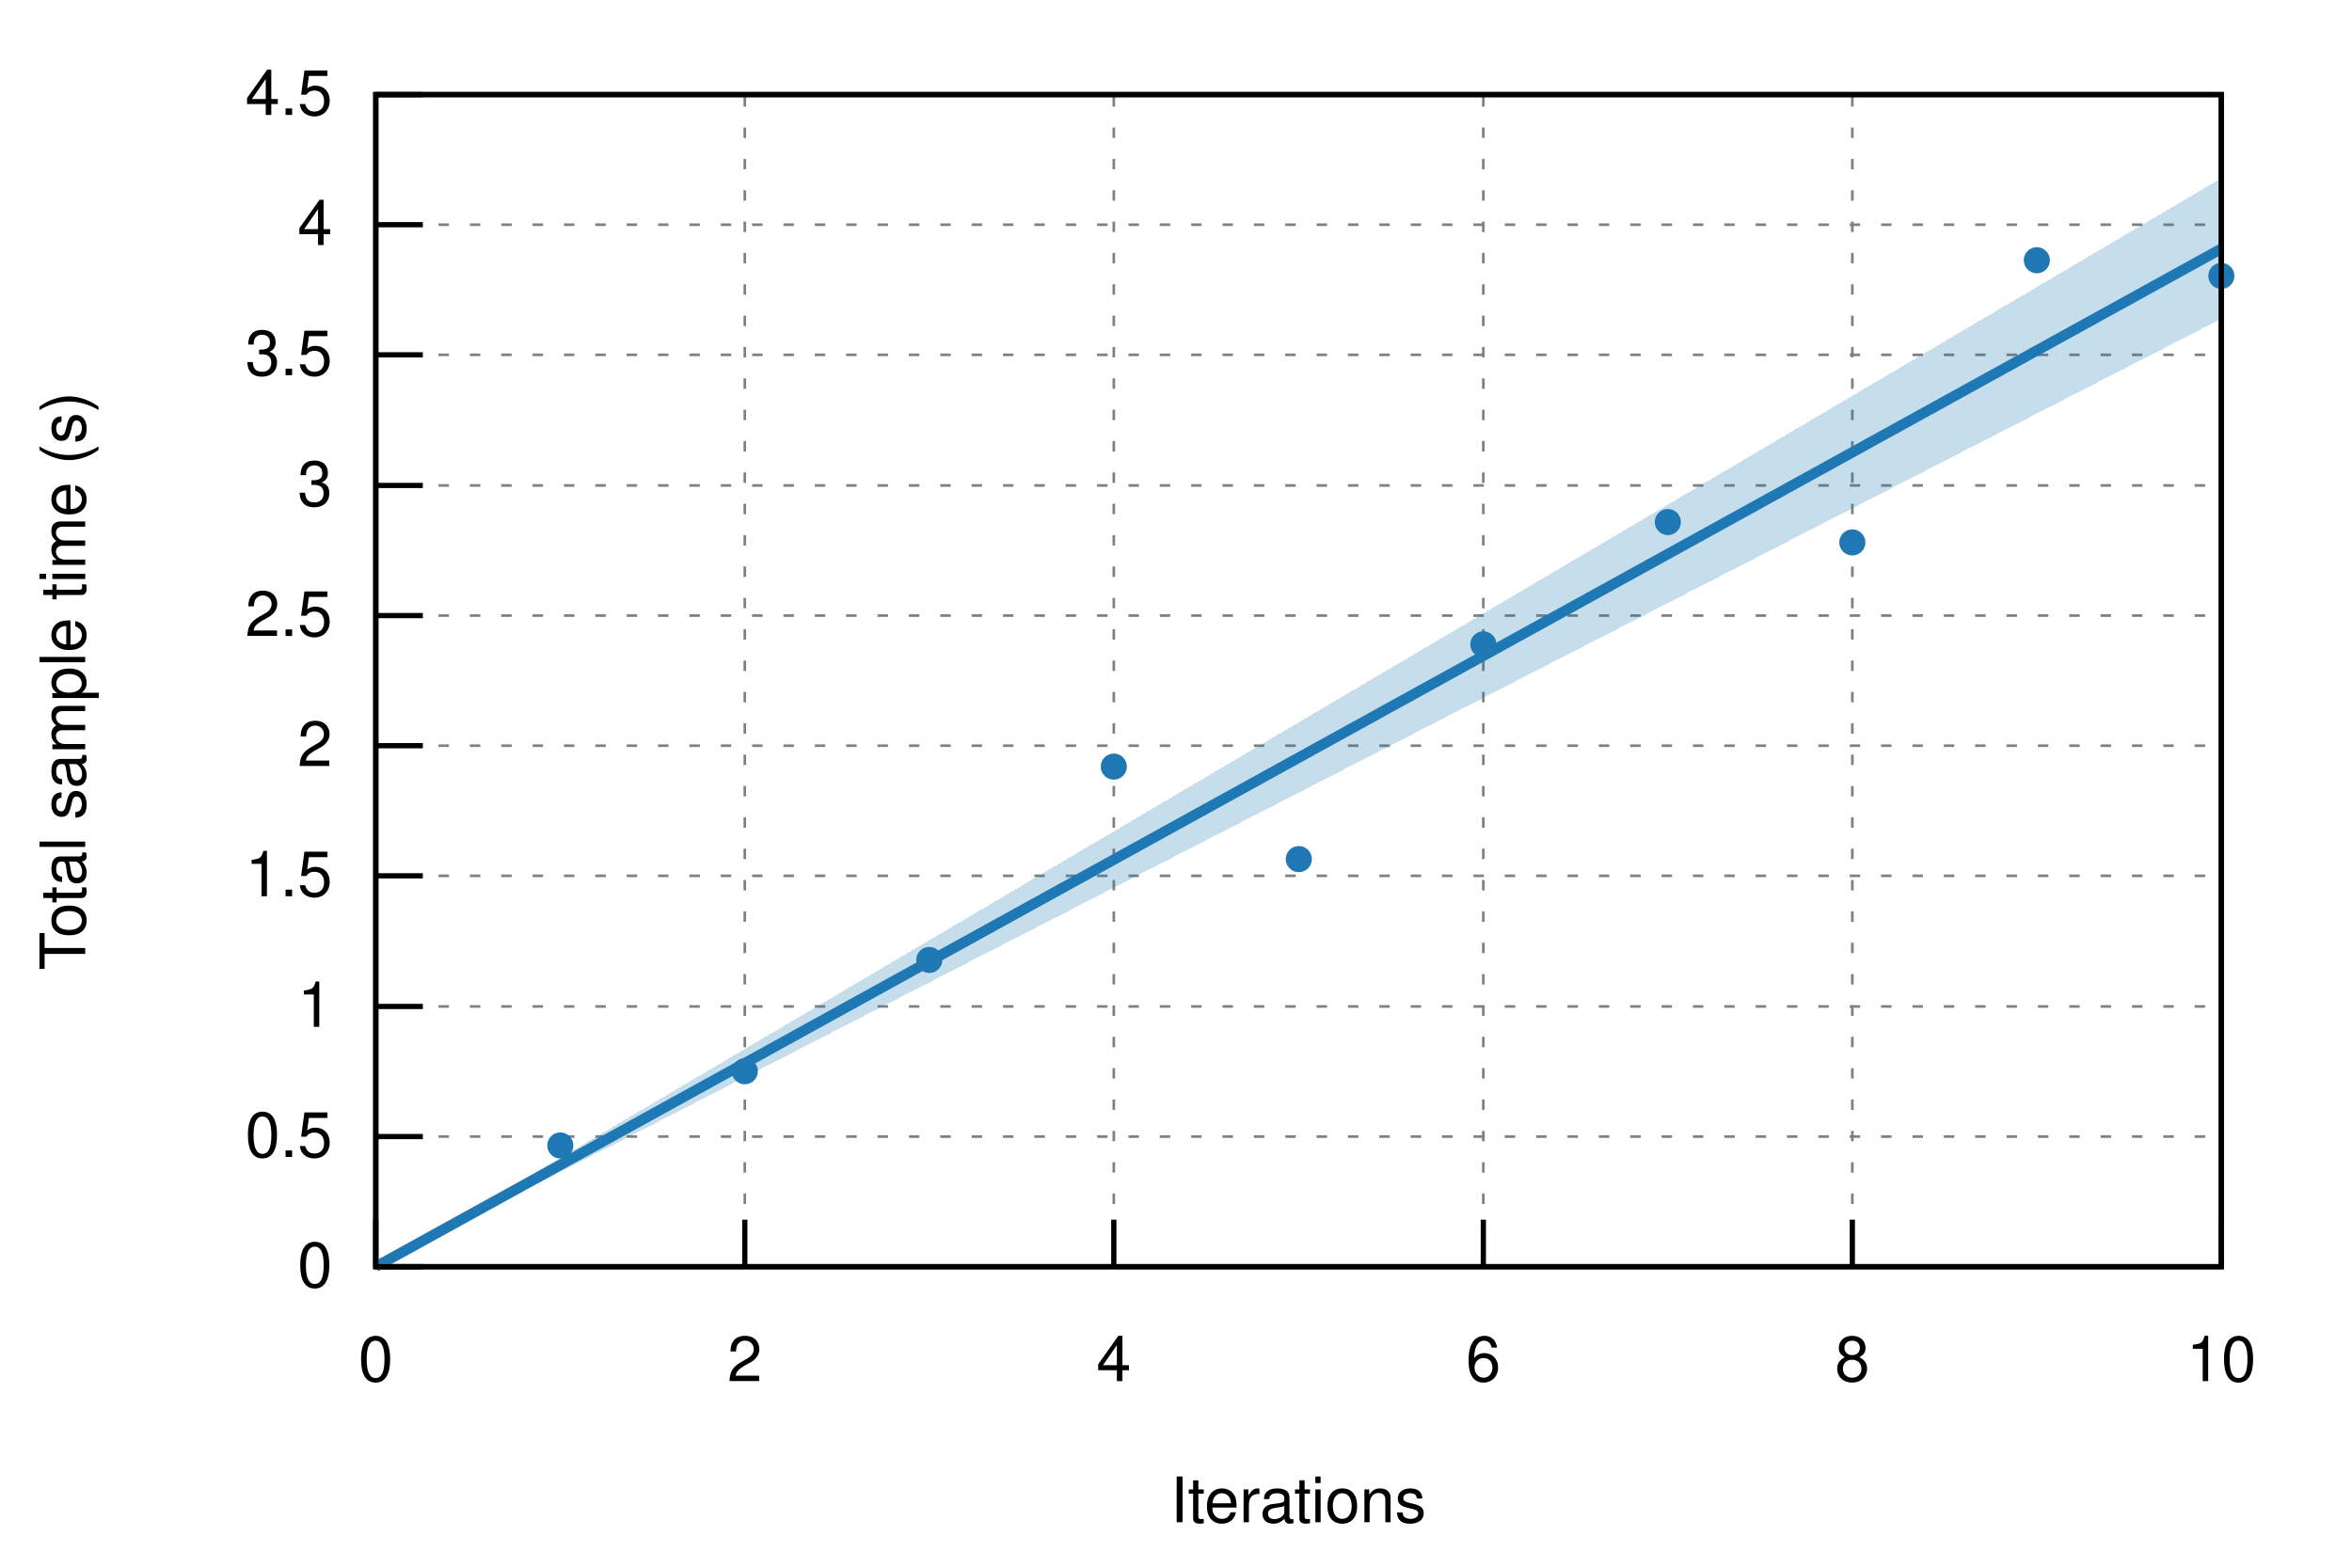
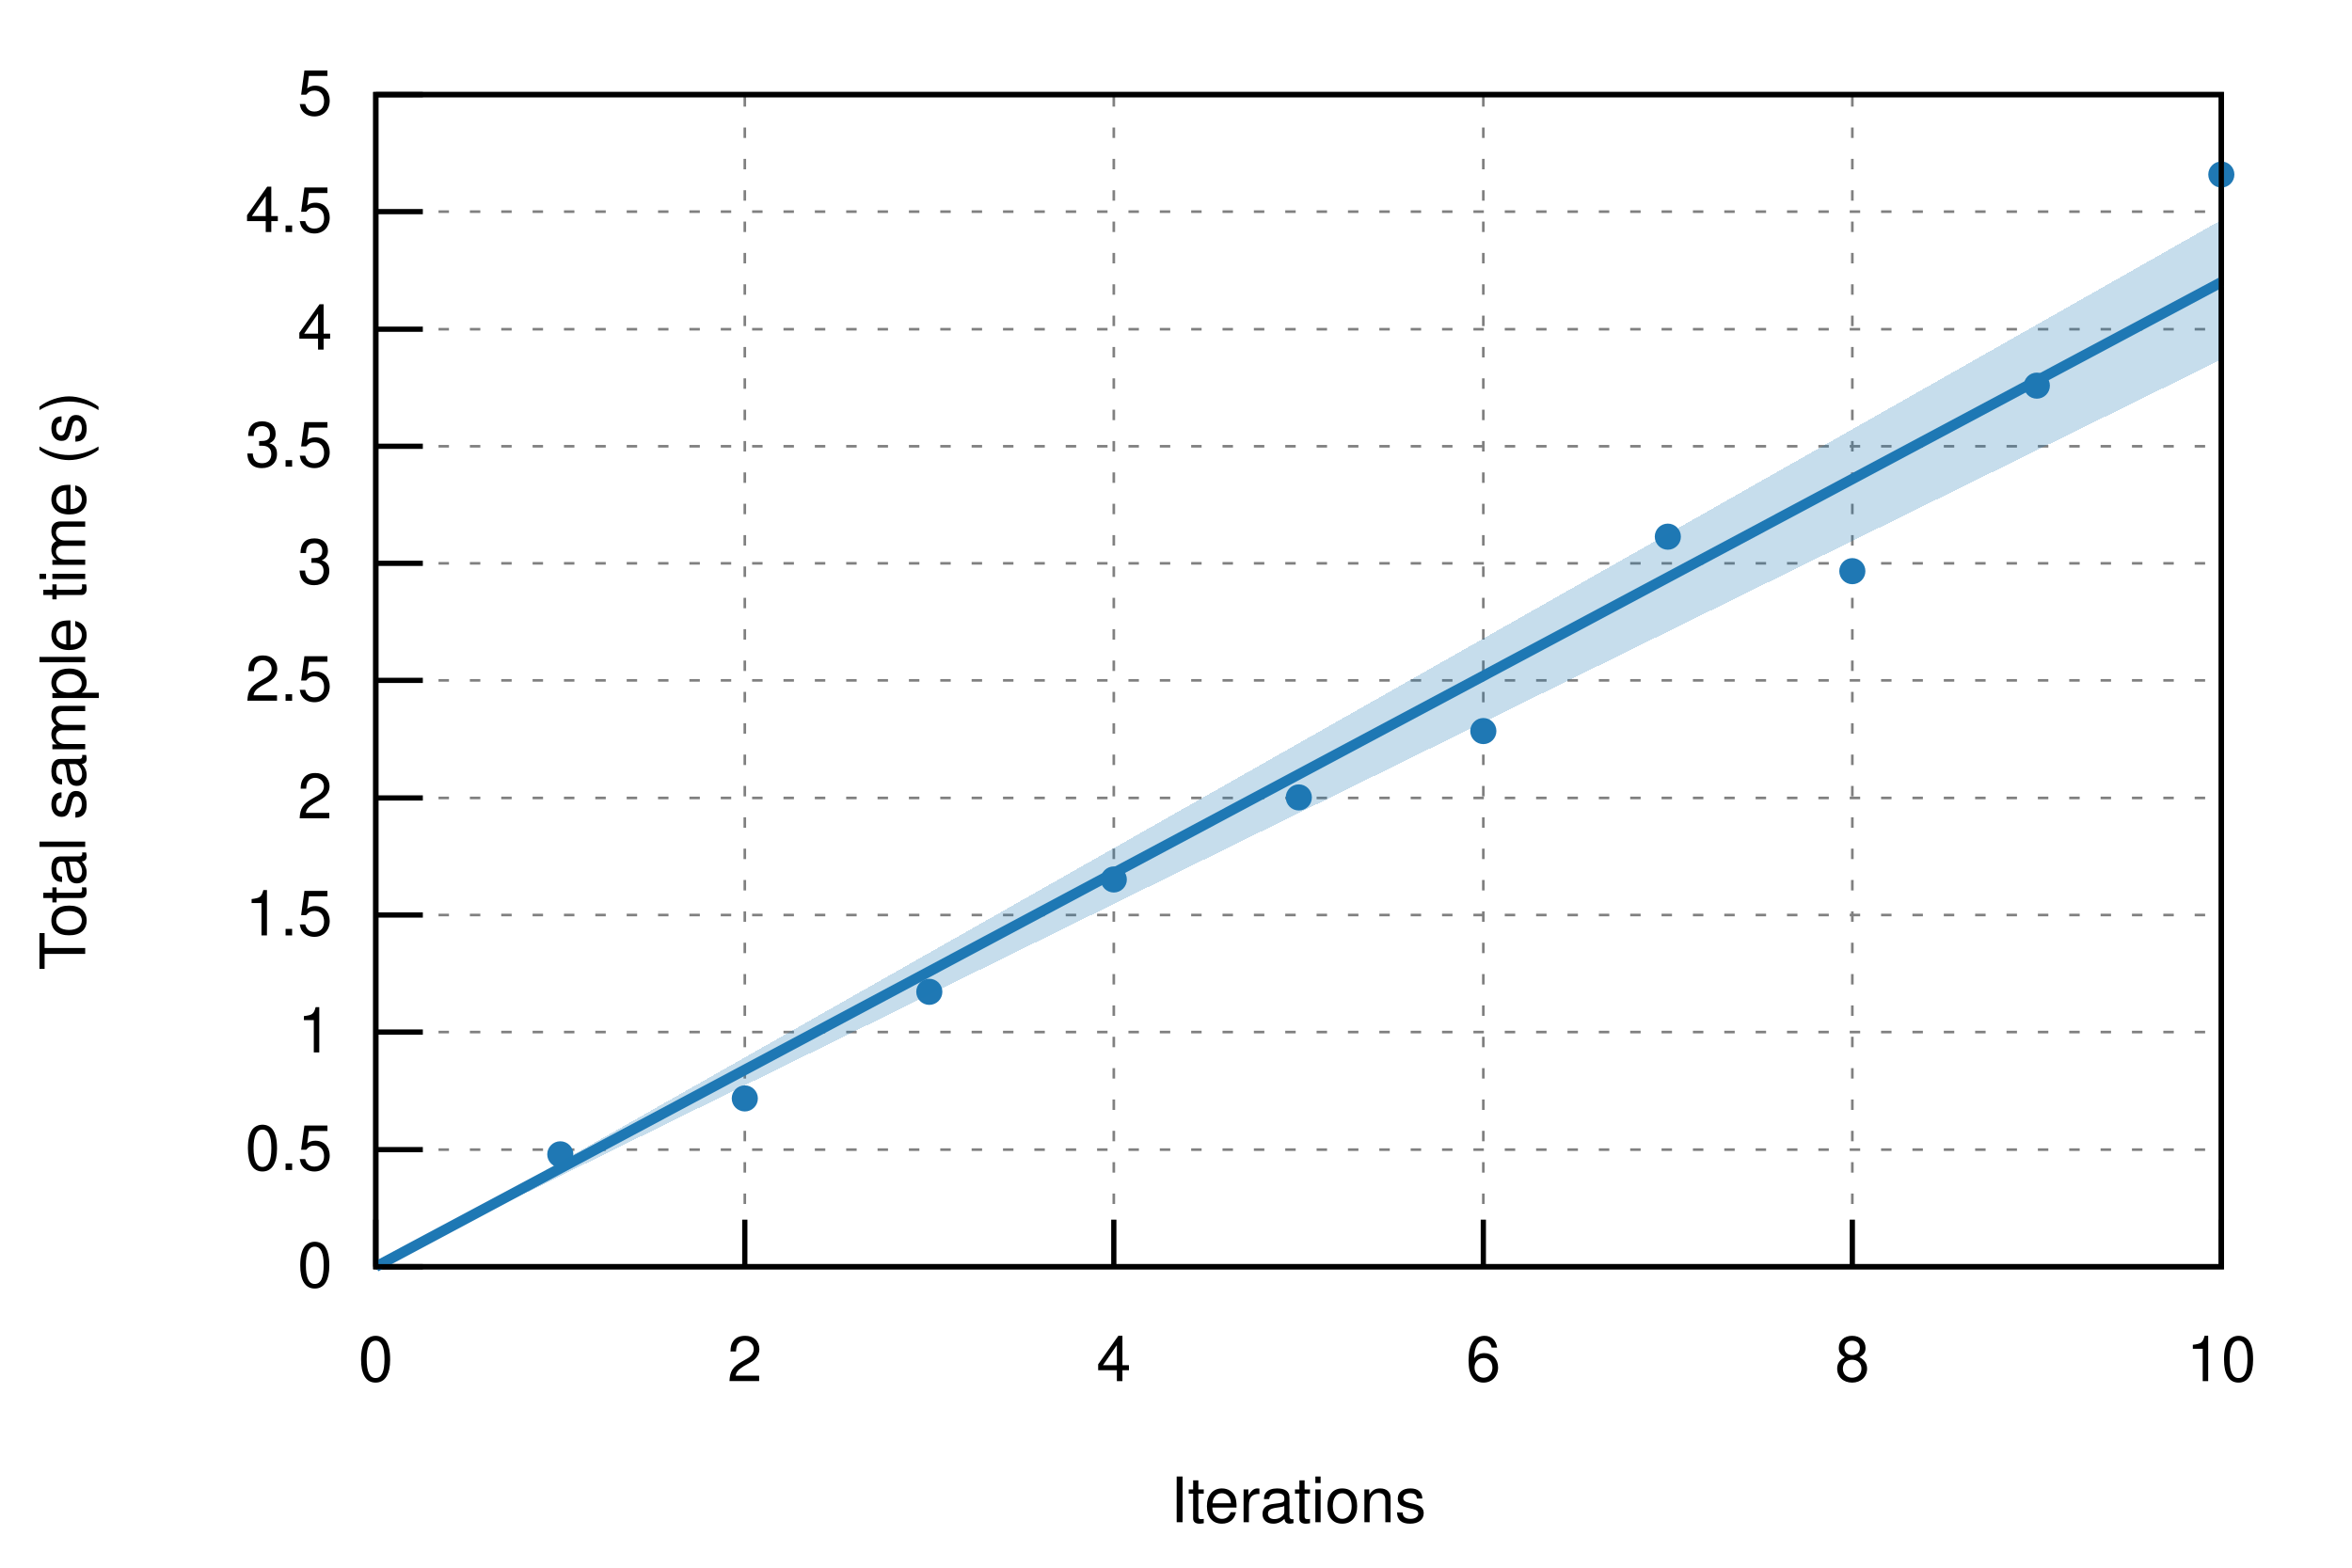
<svg xmlns="http://www.w3.org/2000/svg" xmlns:xlink="http://www.w3.org/1999/xlink" viewBox="0 0 450 300">
  <g id="gnuplot_canvas">
    <rect x="0" y="0" width="450" height="300" fill="none" />
    <defs>
      <circle id="gpDot" r="0.5" stroke-width="0.5" stroke="currentColor" />
      <path id="gpPt0" stroke-width="0.222" stroke="currentColor" d="M-1,0 h2 M0,-1 v2" />
      <path id="gpPt1" stroke-width="0.222" stroke="currentColor" d="M-1,-1 L1,1 M1,-1 L-1,1" />
      <path id="gpPt2" stroke-width="0.222" stroke="currentColor" d="M-1,0 L1,0 M0,-1 L0,1 M-1,-1 L1,1 M-1,1 L1,-1" />
      <rect id="gpPt3" stroke-width="0.222" stroke="currentColor" x="-1" y="-1" width="2" height="2" />
      <rect id="gpPt4" stroke-width="0.222" stroke="currentColor" fill="currentColor" x="-1" y="-1" width="2" height="2" />
      <circle id="gpPt5" stroke-width="0.222" stroke="currentColor" cx="0" cy="0" r="1" />
      <use xlink:href="#gpPt5" id="gpPt6" fill="currentColor" stroke="none" />
      <path id="gpPt7" stroke-width="0.222" stroke="currentColor" d="M0,-1.33 L-1.33,0.67 L1.33,0.67 z" />
      <use xlink:href="#gpPt7" id="gpPt8" fill="currentColor" stroke="none" />
      <use xlink:href="#gpPt7" id="gpPt9" stroke="currentColor" transform="rotate(180)" />
      <use xlink:href="#gpPt9" id="gpPt10" fill="currentColor" stroke="none" />
      <use xlink:href="#gpPt3" id="gpPt11" stroke="currentColor" transform="rotate(45)" />
      <use xlink:href="#gpPt11" id="gpPt12" fill="currentColor" stroke="none" />
      <path id="gpPt13" stroke-width="0.222" stroke="currentColor" d="M0,1.330 L1.265,0.411 L0.782,-1.067 L-0.782,-1.076 L-1.265,0.411 z" />
      <use xlink:href="#gpPt13" id="gpPt14" fill="currentColor" stroke="none" />
      <filter id="textbox" filterUnits="objectBoundingBox" x="0" y="0" height="1" width="1">
        <feFlood flood-color="white" flood-opacity="1" result="bgnd" />
        <feComposite in="SourceGraphic" in2="bgnd" operator="atop" />
      </filter>
      <filter id="greybox" filterUnits="objectBoundingBox" x="0" y="0" height="1" width="1">
        <feFlood flood-color="lightgrey" flood-opacity="1" result="grey" />
        <feComposite in="SourceGraphic" in2="grey" operator="atop" />
      </filter>
    </defs>
    <g fill="none" color="white" stroke="currentColor" stroke-width="1.00" stroke-linecap="butt" stroke-linejoin="miter">
</g>
    <g fill="none" color="black" stroke="currentColor" stroke-width="1.00" stroke-linecap="butt" stroke-linejoin="miter">
</g>
    <g fill="none" color="black" stroke="black" stroke-width="0.50" stroke-linecap="butt" stroke-linejoin="miter">
</g>
    <g fill="none" color="gray" stroke="currentColor" stroke-width="0.50" stroke-linecap="butt" stroke-linejoin="miter">
      <path stroke="gray" stroke-dasharray="2,4" class="gridline" d="M71.9,242.4 L425.0,242.4  " />
    </g>
    <g fill="none" color="gray" stroke="gray" stroke-width="1.00" stroke-linecap="butt" stroke-linejoin="miter">
</g>
    <g fill="none" color="black" stroke="currentColor" stroke-width="1.00" stroke-linecap="butt" stroke-linejoin="miter">
      <path stroke="black" d="M71.9,242.4 L80.9,242.4  " />
      <g transform="translate(63.6,246.3)" stroke="none" fill="black" font-family="Helvetica" font-size="12.00" text-anchor="end">
        <text>
          <tspan font-family="Helvetica"> 0</tspan>
        </text>
      </g>
    </g>
    <g fill="none" color="black" stroke="currentColor" stroke-width="1.00" stroke-linecap="butt" stroke-linejoin="miter">
</g>
    <g fill="none" color="black" stroke="black" stroke-width="0.50" stroke-linecap="butt" stroke-linejoin="miter">
</g>
    <g fill="none" color="gray" stroke="currentColor" stroke-width="0.50" stroke-linecap="butt" stroke-linejoin="miter">
-       <path stroke="gray" stroke-dasharray="2,4" class="gridline" d="M71.9,217.5 L425.0,217.5  " />
-     </g>
-     <g fill="none" color="gray" stroke="gray" stroke-width="1.00" stroke-linecap="butt" stroke-linejoin="miter">
- </g>
-     <g fill="none" color="black" stroke="currentColor" stroke-width="1.00" stroke-linecap="butt" stroke-linejoin="miter">
-       <path stroke="black" d="M71.9,217.5 L80.9,217.5  " />
-       <g transform="translate(63.6,221.4)" stroke="none" fill="black" font-family="Helvetica" font-size="12.00" text-anchor="end">
+       <path stroke="gray" stroke-dasharray="2,4" class="gridline" d="M71.9,220.0 L425.0,220.0  " />
+     </g>
+     <g fill="none" color="gray" stroke="gray" stroke-width="1.00" stroke-linecap="butt" stroke-linejoin="miter">
+ </g>
+     <g fill="none" color="black" stroke="currentColor" stroke-width="1.00" stroke-linecap="butt" stroke-linejoin="miter">
+       <path stroke="black" d="M71.9,220.0 L80.9,220.0  " />
+       <g transform="translate(63.6,223.9)" stroke="none" fill="black" font-family="Helvetica" font-size="12.00" text-anchor="end">
        <text>
          <tspan font-family="Helvetica"> 0.5</tspan>
        </text>
      </g>
    </g>
    <g fill="none" color="black" stroke="currentColor" stroke-width="1.00" stroke-linecap="butt" stroke-linejoin="miter">
</g>
    <g fill="none" color="black" stroke="black" stroke-width="0.50" stroke-linecap="butt" stroke-linejoin="miter">
</g>
    <g fill="none" color="gray" stroke="currentColor" stroke-width="0.50" stroke-linecap="butt" stroke-linejoin="miter">
-       <path stroke="gray" stroke-dasharray="2,4" class="gridline" d="M71.9,192.6 L425.0,192.6  " />
-     </g>
-     <g fill="none" color="gray" stroke="gray" stroke-width="1.00" stroke-linecap="butt" stroke-linejoin="miter">
- </g>
-     <g fill="none" color="black" stroke="currentColor" stroke-width="1.00" stroke-linecap="butt" stroke-linejoin="miter">
-       <path stroke="black" d="M71.9,192.6 L80.9,192.6  " />
-       <g transform="translate(63.6,196.5)" stroke="none" fill="black" font-family="Helvetica" font-size="12.00" text-anchor="end">
+       <path stroke="gray" stroke-dasharray="2,4" class="gridline" d="M71.9,197.5 L425.0,197.5  " />
+     </g>
+     <g fill="none" color="gray" stroke="gray" stroke-width="1.00" stroke-linecap="butt" stroke-linejoin="miter">
+ </g>
+     <g fill="none" color="black" stroke="currentColor" stroke-width="1.00" stroke-linecap="butt" stroke-linejoin="miter">
+       <path stroke="black" d="M71.9,197.5 L80.9,197.5  " />
+       <g transform="translate(63.6,201.4)" stroke="none" fill="black" font-family="Helvetica" font-size="12.00" text-anchor="end">
        <text>
          <tspan font-family="Helvetica"> 1</tspan>
        </text>
      </g>
    </g>
    <g fill="none" color="black" stroke="currentColor" stroke-width="1.00" stroke-linecap="butt" stroke-linejoin="miter">
</g>
    <g fill="none" color="black" stroke="black" stroke-width="0.50" stroke-linecap="butt" stroke-linejoin="miter">
</g>
    <g fill="none" color="gray" stroke="currentColor" stroke-width="0.50" stroke-linecap="butt" stroke-linejoin="miter">
-       <path stroke="gray" stroke-dasharray="2,4" class="gridline" d="M71.9,167.6 L425.0,167.6  " />
-     </g>
-     <g fill="none" color="gray" stroke="gray" stroke-width="1.00" stroke-linecap="butt" stroke-linejoin="miter">
- </g>
-     <g fill="none" color="black" stroke="currentColor" stroke-width="1.00" stroke-linecap="butt" stroke-linejoin="miter">
-       <path stroke="black" d="M71.9,167.6 L80.9,167.6  " />
-       <g transform="translate(63.6,171.5)" stroke="none" fill="black" font-family="Helvetica" font-size="12.00" text-anchor="end">
+       <path stroke="gray" stroke-dasharray="2,4" class="gridline" d="M71.9,175.1 L425.0,175.1  " />
+     </g>
+     <g fill="none" color="gray" stroke="gray" stroke-width="1.00" stroke-linecap="butt" stroke-linejoin="miter">
+ </g>
+     <g fill="none" color="black" stroke="currentColor" stroke-width="1.00" stroke-linecap="butt" stroke-linejoin="miter">
+       <path stroke="black" d="M71.9,175.1 L80.9,175.1  " />
+       <g transform="translate(63.6,179.0)" stroke="none" fill="black" font-family="Helvetica" font-size="12.00" text-anchor="end">
        <text>
          <tspan font-family="Helvetica"> 1.5</tspan>
        </text>
      </g>
    </g>
    <g fill="none" color="black" stroke="currentColor" stroke-width="1.00" stroke-linecap="butt" stroke-linejoin="miter">
</g>
    <g fill="none" color="black" stroke="black" stroke-width="0.50" stroke-linecap="butt" stroke-linejoin="miter">
</g>
    <g fill="none" color="gray" stroke="currentColor" stroke-width="0.50" stroke-linecap="butt" stroke-linejoin="miter">
-       <path stroke="gray" stroke-dasharray="2,4" class="gridline" d="M71.9,142.7 L425.0,142.7  " />
-     </g>
-     <g fill="none" color="gray" stroke="gray" stroke-width="1.00" stroke-linecap="butt" stroke-linejoin="miter">
- </g>
-     <g fill="none" color="black" stroke="currentColor" stroke-width="1.00" stroke-linecap="butt" stroke-linejoin="miter">
-       <path stroke="black" d="M71.9,142.7 L80.9,142.7  " />
-       <g transform="translate(63.6,146.6)" stroke="none" fill="black" font-family="Helvetica" font-size="12.00" text-anchor="end">
+       <path stroke="gray" stroke-dasharray="2,4" class="gridline" d="M71.9,152.7 L425.0,152.7  " />
+     </g>
+     <g fill="none" color="gray" stroke="gray" stroke-width="1.00" stroke-linecap="butt" stroke-linejoin="miter">
+ </g>
+     <g fill="none" color="black" stroke="currentColor" stroke-width="1.00" stroke-linecap="butt" stroke-linejoin="miter">
+       <path stroke="black" d="M71.9,152.7 L80.9,152.7  " />
+       <g transform="translate(63.6,156.6)" stroke="none" fill="black" font-family="Helvetica" font-size="12.00" text-anchor="end">
        <text>
          <tspan font-family="Helvetica"> 2</tspan>
        </text>
      </g>
    </g>
    <g fill="none" color="black" stroke="currentColor" stroke-width="1.00" stroke-linecap="butt" stroke-linejoin="miter">
</g>
    <g fill="none" color="black" stroke="black" stroke-width="0.50" stroke-linecap="butt" stroke-linejoin="miter">
</g>
    <g fill="none" color="gray" stroke="currentColor" stroke-width="0.50" stroke-linecap="butt" stroke-linejoin="miter">
-       <path stroke="gray" stroke-dasharray="2,4" class="gridline" d="M71.9,117.8 L425.0,117.8  " />
-     </g>
-     <g fill="none" color="gray" stroke="gray" stroke-width="1.00" stroke-linecap="butt" stroke-linejoin="miter">
- </g>
-     <g fill="none" color="black" stroke="currentColor" stroke-width="1.00" stroke-linecap="butt" stroke-linejoin="miter">
-       <path stroke="black" d="M71.9,117.8 L80.9,117.8  " />
-       <g transform="translate(63.6,121.7)" stroke="none" fill="black" font-family="Helvetica" font-size="12.00" text-anchor="end">
+       <path stroke="gray" stroke-dasharray="2,4" class="gridline" d="M71.9,130.2 L425.0,130.2  " />
+     </g>
+     <g fill="none" color="gray" stroke="gray" stroke-width="1.00" stroke-linecap="butt" stroke-linejoin="miter">
+ </g>
+     <g fill="none" color="black" stroke="currentColor" stroke-width="1.00" stroke-linecap="butt" stroke-linejoin="miter">
+       <path stroke="black" d="M71.9,130.2 L80.9,130.2  " />
+       <g transform="translate(63.6,134.1)" stroke="none" fill="black" font-family="Helvetica" font-size="12.00" text-anchor="end">
        <text>
          <tspan font-family="Helvetica"> 2.5</tspan>
        </text>
      </g>
    </g>
    <g fill="none" color="black" stroke="currentColor" stroke-width="1.00" stroke-linecap="butt" stroke-linejoin="miter">
</g>
    <g fill="none" color="black" stroke="black" stroke-width="0.50" stroke-linecap="butt" stroke-linejoin="miter">
</g>
    <g fill="none" color="gray" stroke="currentColor" stroke-width="0.50" stroke-linecap="butt" stroke-linejoin="miter">
-       <path stroke="gray" stroke-dasharray="2,4" class="gridline" d="M71.9,92.9 L425.0,92.9  " />
-     </g>
-     <g fill="none" color="gray" stroke="gray" stroke-width="1.00" stroke-linecap="butt" stroke-linejoin="miter">
- </g>
-     <g fill="none" color="black" stroke="currentColor" stroke-width="1.00" stroke-linecap="butt" stroke-linejoin="miter">
-       <path stroke="black" d="M71.9,92.9 L80.9,92.9  " />
-       <g transform="translate(63.6,96.8)" stroke="none" fill="black" font-family="Helvetica" font-size="12.00" text-anchor="end">
+       <path stroke="gray" stroke-dasharray="2,4" class="gridline" d="M71.9,107.8 L425.0,107.8  " />
+     </g>
+     <g fill="none" color="gray" stroke="gray" stroke-width="1.00" stroke-linecap="butt" stroke-linejoin="miter">
+ </g>
+     <g fill="none" color="black" stroke="currentColor" stroke-width="1.00" stroke-linecap="butt" stroke-linejoin="miter">
+       <path stroke="black" d="M71.9,107.8 L80.9,107.8  " />
+       <g transform="translate(63.6,111.7)" stroke="none" fill="black" font-family="Helvetica" font-size="12.00" text-anchor="end">
        <text>
          <tspan font-family="Helvetica"> 3</tspan>
        </text>
      </g>
    </g>
    <g fill="none" color="black" stroke="currentColor" stroke-width="1.00" stroke-linecap="butt" stroke-linejoin="miter">
</g>
    <g fill="none" color="black" stroke="black" stroke-width="0.50" stroke-linecap="butt" stroke-linejoin="miter">
</g>
    <g fill="none" color="gray" stroke="currentColor" stroke-width="0.50" stroke-linecap="butt" stroke-linejoin="miter">
-       <path stroke="gray" stroke-dasharray="2,4" class="gridline" d="M71.9,67.9 L425.0,67.9  " />
-     </g>
-     <g fill="none" color="gray" stroke="gray" stroke-width="1.00" stroke-linecap="butt" stroke-linejoin="miter">
- </g>
-     <g fill="none" color="black" stroke="currentColor" stroke-width="1.00" stroke-linecap="butt" stroke-linejoin="miter">
-       <path stroke="black" d="M71.9,67.9 L80.9,67.9  " />
-       <g transform="translate(63.6,71.8)" stroke="none" fill="black" font-family="Helvetica" font-size="12.00" text-anchor="end">
+       <path stroke="gray" stroke-dasharray="2,4" class="gridline" d="M71.9,85.4 L425.0,85.4  " />
+     </g>
+     <g fill="none" color="gray" stroke="gray" stroke-width="1.00" stroke-linecap="butt" stroke-linejoin="miter">
+ </g>
+     <g fill="none" color="black" stroke="currentColor" stroke-width="1.00" stroke-linecap="butt" stroke-linejoin="miter">
+       <path stroke="black" d="M71.9,85.4 L80.9,85.4  " />
+       <g transform="translate(63.6,89.3)" stroke="none" fill="black" font-family="Helvetica" font-size="12.00" text-anchor="end">
        <text>
          <tspan font-family="Helvetica"> 3.5</tspan>
        </text>
      </g>
    </g>
    <g fill="none" color="black" stroke="currentColor" stroke-width="1.00" stroke-linecap="butt" stroke-linejoin="miter">
</g>
    <g fill="none" color="black" stroke="black" stroke-width="0.50" stroke-linecap="butt" stroke-linejoin="miter">
</g>
    <g fill="none" color="gray" stroke="currentColor" stroke-width="0.50" stroke-linecap="butt" stroke-linejoin="miter">
-       <path stroke="gray" stroke-dasharray="2,4" class="gridline" d="M71.9,43.0 L425.0,43.0  " />
-     </g>
-     <g fill="none" color="gray" stroke="gray" stroke-width="1.00" stroke-linecap="butt" stroke-linejoin="miter">
- </g>
-     <g fill="none" color="black" stroke="currentColor" stroke-width="1.00" stroke-linecap="butt" stroke-linejoin="miter">
-       <path stroke="black" d="M71.9,43.0 L80.9,43.0  " />
-       <g transform="translate(63.6,46.9)" stroke="none" fill="black" font-family="Helvetica" font-size="12.00" text-anchor="end">
+       <path stroke="gray" stroke-dasharray="2,4" class="gridline" d="M71.9,63.0 L425.0,63.0  " />
+     </g>
+     <g fill="none" color="gray" stroke="gray" stroke-width="1.00" stroke-linecap="butt" stroke-linejoin="miter">
+ </g>
+     <g fill="none" color="black" stroke="currentColor" stroke-width="1.00" stroke-linecap="butt" stroke-linejoin="miter">
+       <path stroke="black" d="M71.9,63.0 L80.9,63.0  " />
+       <g transform="translate(63.6,66.9)" stroke="none" fill="black" font-family="Helvetica" font-size="12.00" text-anchor="end">
        <text>
          <tspan font-family="Helvetica"> 4</tspan>
+         </text>
+       </g>
+     </g>
+     <g fill="none" color="black" stroke="currentColor" stroke-width="1.00" stroke-linecap="butt" stroke-linejoin="miter">
+ </g>
+     <g fill="none" color="black" stroke="black" stroke-width="0.50" stroke-linecap="butt" stroke-linejoin="miter">
+ </g>
+     <g fill="none" color="gray" stroke="currentColor" stroke-width="0.50" stroke-linecap="butt" stroke-linejoin="miter">
+       <path stroke="gray" stroke-dasharray="2,4" class="gridline" d="M71.9,40.5 L425.0,40.5  " />
+     </g>
+     <g fill="none" color="gray" stroke="gray" stroke-width="1.00" stroke-linecap="butt" stroke-linejoin="miter">
+ </g>
+     <g fill="none" color="black" stroke="currentColor" stroke-width="1.00" stroke-linecap="butt" stroke-linejoin="miter">
+       <path stroke="black" d="M71.9,40.5 L80.9,40.5  " />
+       <g transform="translate(63.6,44.4)" stroke="none" fill="black" font-family="Helvetica" font-size="12.00" text-anchor="end">
+         <text>
+           <tspan font-family="Helvetica"> 4.5</tspan>
        </text>
      </g>
    </g>
    <g fill="none" color="black" stroke="currentColor" stroke-width="1.00" stroke-linecap="butt" stroke-linejoin="miter">
</g>
    <g fill="none" color="black" stroke="black" stroke-width="0.50" stroke-linecap="butt" stroke-linejoin="miter">
</g>
    <g fill="none" color="gray" stroke="currentColor" stroke-width="0.50" stroke-linecap="butt" stroke-linejoin="miter">
      <path stroke="gray" stroke-dasharray="2,4" class="gridline" d="M71.9,18.1 L425.0,18.1  " />
    </g>
    <g fill="none" color="gray" stroke="gray" stroke-width="1.00" stroke-linecap="butt" stroke-linejoin="miter">
</g>
    <g fill="none" color="black" stroke="currentColor" stroke-width="1.00" stroke-linecap="butt" stroke-linejoin="miter">
      <path stroke="black" d="M71.9,18.1 L80.9,18.1  " />
      <g transform="translate(63.6,22.0)" stroke="none" fill="black" font-family="Helvetica" font-size="12.00" text-anchor="end">
        <text>
-           <tspan font-family="Helvetica"> 4.5</tspan>
+           <tspan font-family="Helvetica"> 5</tspan>
        </text>
      </g>
    </g>
    <g fill="none" color="black" stroke="currentColor" stroke-width="1.00" stroke-linecap="butt" stroke-linejoin="miter">
</g>
    <g fill="none" color="black" stroke="black" stroke-width="0.50" stroke-linecap="butt" stroke-linejoin="miter">
</g>
    <g fill="none" color="gray" stroke="currentColor" stroke-width="0.50" stroke-linecap="butt" stroke-linejoin="miter">
      <path stroke="gray" stroke-dasharray="2,4" class="gridline" d="M71.9,242.4 L71.9,18.1  " />
    </g>
    <g fill="none" color="gray" stroke="gray" stroke-width="1.00" stroke-linecap="butt" stroke-linejoin="miter">
</g>
    <g fill="none" color="black" stroke="currentColor" stroke-width="1.00" stroke-linecap="butt" stroke-linejoin="miter">
      <path stroke="black" d="M71.9,242.4 L71.9,233.4  " />
      <g transform="translate(71.9,264.3)" stroke="none" fill="black" font-family="Helvetica" font-size="12.00" text-anchor="middle">
        <text>
          <tspan font-family="Helvetica"> 0</tspan>
        </text>
      </g>
    </g>
    <g fill="none" color="black" stroke="currentColor" stroke-width="1.00" stroke-linecap="butt" stroke-linejoin="miter">
</g>
    <g fill="none" color="black" stroke="black" stroke-width="0.50" stroke-linecap="butt" stroke-linejoin="miter">
</g>
    <g fill="none" color="gray" stroke="currentColor" stroke-width="0.50" stroke-linecap="butt" stroke-linejoin="miter">
      <path stroke="gray" stroke-dasharray="2,4" class="gridline" d="M142.5,242.4 L142.5,18.1  " />
    </g>
    <g fill="none" color="gray" stroke="gray" stroke-width="1.00" stroke-linecap="butt" stroke-linejoin="miter">
</g>
    <g fill="none" color="black" stroke="currentColor" stroke-width="1.00" stroke-linecap="butt" stroke-linejoin="miter">
      <path stroke="black" d="M142.5,242.4 L142.5,233.4  " />
      <g transform="translate(142.5,264.3)" stroke="none" fill="black" font-family="Helvetica" font-size="12.00" text-anchor="middle">
        <text>
          <tspan font-family="Helvetica"> 2</tspan>
        </text>
      </g>
    </g>
    <g fill="none" color="black" stroke="currentColor" stroke-width="1.00" stroke-linecap="butt" stroke-linejoin="miter">
</g>
    <g fill="none" color="black" stroke="black" stroke-width="0.50" stroke-linecap="butt" stroke-linejoin="miter">
</g>
    <g fill="none" color="gray" stroke="currentColor" stroke-width="0.50" stroke-linecap="butt" stroke-linejoin="miter">
      <path stroke="gray" stroke-dasharray="2,4" class="gridline" d="M213.1,242.4 L213.1,18.1  " />
    </g>
    <g fill="none" color="gray" stroke="gray" stroke-width="1.00" stroke-linecap="butt" stroke-linejoin="miter">
</g>
    <g fill="none" color="black" stroke="currentColor" stroke-width="1.00" stroke-linecap="butt" stroke-linejoin="miter">
      <path stroke="black" d="M213.1,242.4 L213.1,233.4  " />
      <g transform="translate(213.1,264.3)" stroke="none" fill="black" font-family="Helvetica" font-size="12.00" text-anchor="middle">
        <text>
          <tspan font-family="Helvetica"> 4</tspan>
        </text>
      </g>
    </g>
    <g fill="none" color="black" stroke="currentColor" stroke-width="1.00" stroke-linecap="butt" stroke-linejoin="miter">
</g>
    <g fill="none" color="black" stroke="black" stroke-width="0.50" stroke-linecap="butt" stroke-linejoin="miter">
</g>
    <g fill="none" color="gray" stroke="currentColor" stroke-width="0.50" stroke-linecap="butt" stroke-linejoin="miter">
      <path stroke="gray" stroke-dasharray="2,4" class="gridline" d="M283.8,242.4 L283.8,18.1  " />
    </g>
    <g fill="none" color="gray" stroke="gray" stroke-width="1.00" stroke-linecap="butt" stroke-linejoin="miter">
</g>
    <g fill="none" color="black" stroke="currentColor" stroke-width="1.00" stroke-linecap="butt" stroke-linejoin="miter">
      <path stroke="black" d="M283.8,242.4 L283.8,233.4  " />
      <g transform="translate(283.8,264.3)" stroke="none" fill="black" font-family="Helvetica" font-size="12.00" text-anchor="middle">
        <text>
          <tspan font-family="Helvetica"> 6</tspan>
        </text>
      </g>
    </g>
    <g fill="none" color="black" stroke="currentColor" stroke-width="1.00" stroke-linecap="butt" stroke-linejoin="miter">
</g>
    <g fill="none" color="black" stroke="black" stroke-width="0.50" stroke-linecap="butt" stroke-linejoin="miter">
</g>
    <g fill="none" color="gray" stroke="currentColor" stroke-width="0.50" stroke-linecap="butt" stroke-linejoin="miter">
      <path stroke="gray" stroke-dasharray="2,4" class="gridline" d="M354.4,242.4 L354.4,18.1  " />
    </g>
    <g fill="none" color="gray" stroke="gray" stroke-width="1.00" stroke-linecap="butt" stroke-linejoin="miter">
</g>
    <g fill="none" color="black" stroke="currentColor" stroke-width="1.00" stroke-linecap="butt" stroke-linejoin="miter">
      <path stroke="black" d="M354.4,242.4 L354.4,233.4  " />
      <g transform="translate(354.4,264.3)" stroke="none" fill="black" font-family="Helvetica" font-size="12.00" text-anchor="middle">
        <text>
          <tspan font-family="Helvetica"> 8</tspan>
        </text>
      </g>
    </g>
    <g fill="none" color="black" stroke="currentColor" stroke-width="1.00" stroke-linecap="butt" stroke-linejoin="miter">
</g>
    <g fill="none" color="black" stroke="black" stroke-width="0.50" stroke-linecap="butt" stroke-linejoin="miter">
</g>
    <g fill="none" color="gray" stroke="currentColor" stroke-width="0.50" stroke-linecap="butt" stroke-linejoin="miter">
      <path stroke="gray" stroke-dasharray="2,4" class="gridline" d="M425.0,242.4 L425.0,18.1  " />
    </g>
    <g fill="none" color="gray" stroke="gray" stroke-width="1.00" stroke-linecap="butt" stroke-linejoin="miter">
</g>
    <g fill="none" color="black" stroke="currentColor" stroke-width="1.00" stroke-linecap="butt" stroke-linejoin="miter">
      <path stroke="black" d="M425.0,242.4 L425.0,233.4  " />
      <g transform="translate(425.0,264.3)" stroke="none" fill="black" font-family="Helvetica" font-size="12.00" text-anchor="middle">
        <text>
          <tspan font-family="Helvetica"> 10</tspan>
        </text>
      </g>
    </g>
    <g fill="none" color="black" stroke="currentColor" stroke-width="1.00" stroke-linecap="butt" stroke-linejoin="miter">
</g>
    <g fill="none" color="black" stroke="currentColor" stroke-width="1.00" stroke-linecap="butt" stroke-linejoin="miter">
      <path stroke="black" d="M71.9,18.1 L71.9,242.4 L425.0,242.4 L425.0,18.1 L71.9,18.1 Z  " />
    </g>
    <g fill="none" color="black" stroke="currentColor" stroke-width="1.00" stroke-linecap="butt" stroke-linejoin="miter">
      <g transform="translate(16.3,130.3) rotate(270)" stroke="none" fill="black" font-family="Helvetica" font-size="12.00" text-anchor="middle">
        <text>
          <tspan font-family="Helvetica">Total sample time (s)</tspan>
        </text>
      </g>
    </g>
    <g fill="none" color="black" stroke="currentColor" stroke-width="1.00" stroke-linecap="butt" stroke-linejoin="miter">
      <g transform="translate(248.4,291.3)" stroke="none" fill="black" font-family="Helvetica" font-size="12.00" text-anchor="middle">
        <text>
          <tspan font-family="Helvetica">Iterations</tspan>
        </text>
      </g>
    </g>
    <g fill="none" color="black" stroke="currentColor" stroke-width="1.00" stroke-linecap="butt" stroke-linejoin="miter">
</g>
    <g id="gnuplot_plot_1">
      <g fill="none" color="black" stroke="currentColor" stroke-width="1.00" stroke-linecap="butt" stroke-linejoin="miter">
-         <use xlink:href="#gpPt6" transform="translate(107.2,219.2) scale(2.25)" color="rgb( 31, 120, 180)" />
-         <use xlink:href="#gpPt6" transform="translate(142.5,205.0) scale(2.25)" color="rgb( 31, 120, 180)" />
-         <use xlink:href="#gpPt6" transform="translate(177.8,183.7) scale(2.25)" color="rgb( 31, 120, 180)" />
-         <use xlink:href="#gpPt6" transform="translate(213.1,146.7) scale(2.25)" color="rgb( 31, 120, 180)" />
-         <use xlink:href="#gpPt6" transform="translate(248.5,164.4) scale(2.25)" color="rgb( 31, 120, 180)" />
-         <use xlink:href="#gpPt6" transform="translate(283.8,123.3) scale(2.25)" color="rgb( 31, 120, 180)" />
-         <use xlink:href="#gpPt6" transform="translate(319.1,99.9) scale(2.25)" color="rgb( 31, 120, 180)" />
-         <use xlink:href="#gpPt6" transform="translate(354.4,103.8) scale(2.25)" color="rgb( 31, 120, 180)" />
-         <use xlink:href="#gpPt6" transform="translate(389.7,49.8) scale(2.25)" color="rgb( 31, 120, 180)" />
-         <use xlink:href="#gpPt6" transform="translate(425.0,52.8) scale(2.25)" color="rgb( 31, 120, 180)" />
+         <use xlink:href="#gpPt6" transform="translate(107.2,220.9) scale(2.25)" color="rgb( 31, 120, 180)" />
+         <use xlink:href="#gpPt6" transform="translate(142.5,210.2) scale(2.25)" color="rgb( 31, 120, 180)" />
+         <use xlink:href="#gpPt6" transform="translate(177.8,189.8) scale(2.25)" color="rgb( 31, 120, 180)" />
+         <use xlink:href="#gpPt6" transform="translate(213.1,168.3) scale(2.25)" color="rgb( 31, 120, 180)" />
+         <use xlink:href="#gpPt6" transform="translate(248.5,152.6) scale(2.25)" color="rgb( 31, 120, 180)" />
+         <use xlink:href="#gpPt6" transform="translate(283.8,139.9) scale(2.25)" color="rgb( 31, 120, 180)" />
+         <use xlink:href="#gpPt6" transform="translate(319.1,102.7) scale(2.25)" color="rgb( 31, 120, 180)" />
+         <use xlink:href="#gpPt6" transform="translate(354.4,109.3) scale(2.25)" color="rgb( 31, 120, 180)" />
+         <use xlink:href="#gpPt6" transform="translate(389.7,73.8) scale(2.25)" color="rgb( 31, 120, 180)" />
+         <use xlink:href="#gpPt6" transform="translate(425.0,33.4) scale(2.25)" color="rgb( 31, 120, 180)" />
      </g>
    </g>
    <g id="gnuplot_plot_2">
      <g fill="none" color="white" stroke="rgb( 31, 120, 180)" stroke-width="2.00" stroke-linecap="butt" stroke-linejoin="miter">
</g>
      <g fill="none" color="black" stroke="currentColor" stroke-width="2.00" stroke-linecap="butt" stroke-linejoin="miter">
-         <path stroke="rgb( 31, 120, 180)" d="M71.9,242.4 L425.0,47.6  " />
+         <path stroke="rgb( 31, 120, 180)" d="M71.9,242.4 L425.0,54.0  " />
      </g>
    </g>
    <g id="gnuplot_plot_3">
      <g fill="none" color="white" stroke="rgb( 31, 120, 180)" stroke-width="1.00" stroke-linecap="butt" stroke-linejoin="miter">
</g>
      <g fill="none" color="black" stroke="currentColor" stroke-width="1.00" stroke-linecap="butt" stroke-linejoin="miter">
        <g stroke="none" shape-rendering="crispEdges">
          <polygon fill="rgb( 31, 120, 180)" fill-opacity="0.25" points="71.9,242.4 71.9,242.4 71.9,242.4 " />
-           <polygon fill="rgb( 31, 120, 180)" fill-opacity="0.25" points="71.9,242.4 425.0,61.0 425.0,34.1 " />
+           <polygon fill="rgb( 31, 120, 180)" fill-opacity="0.25" points="71.9,242.4 425.0,68.8 425.0,42.1 " />
        </g>
      </g>
    </g>
    <g fill="none" color="white" stroke="rgb( 31, 120, 180)" stroke-width="2.00" stroke-linecap="butt" stroke-linejoin="miter">
</g>
    <g fill="none" color="black" stroke="currentColor" stroke-width="2.00" stroke-linecap="butt" stroke-linejoin="miter">
</g>
    <g fill="none" color="black" stroke="black" stroke-width="1.00" stroke-linecap="butt" stroke-linejoin="miter">
</g>
    <g fill="none" color="black" stroke="currentColor" stroke-width="1.00" stroke-linecap="butt" stroke-linejoin="miter">
      <path stroke="black" d="M71.9,18.1 L71.9,242.4 L425.0,242.4 L425.0,18.1 L71.9,18.1 Z  " />
    </g>
    <g fill="none" color="black" stroke="currentColor" stroke-width="1.00" stroke-linecap="butt" stroke-linejoin="miter">
</g>
  </g>
</svg>
